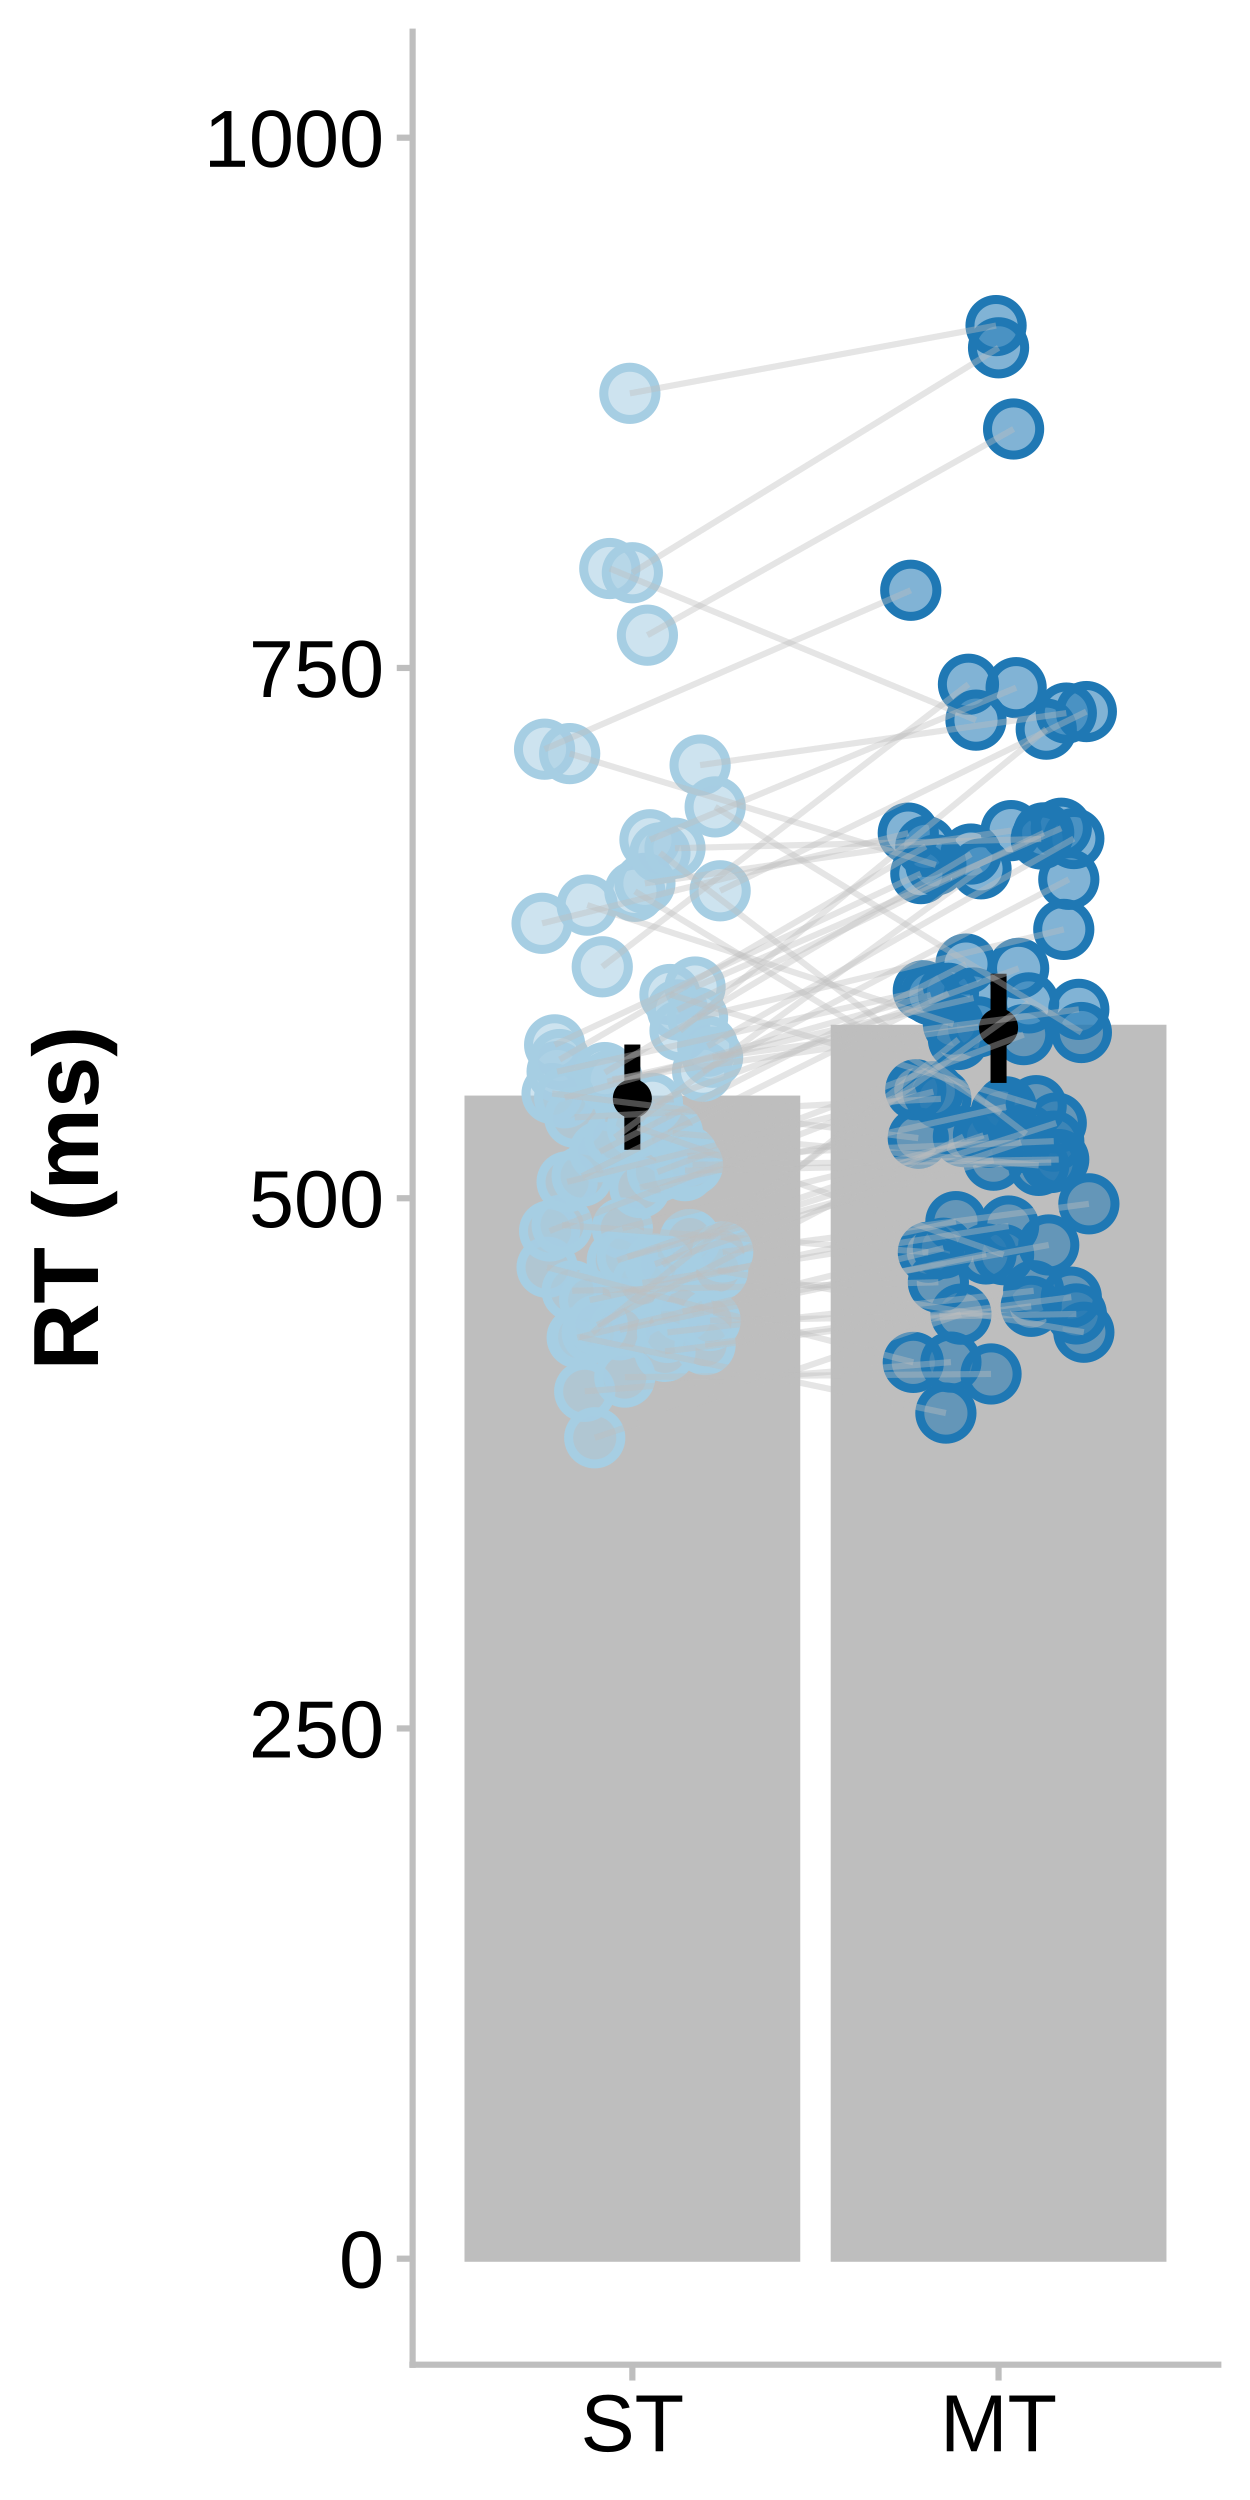
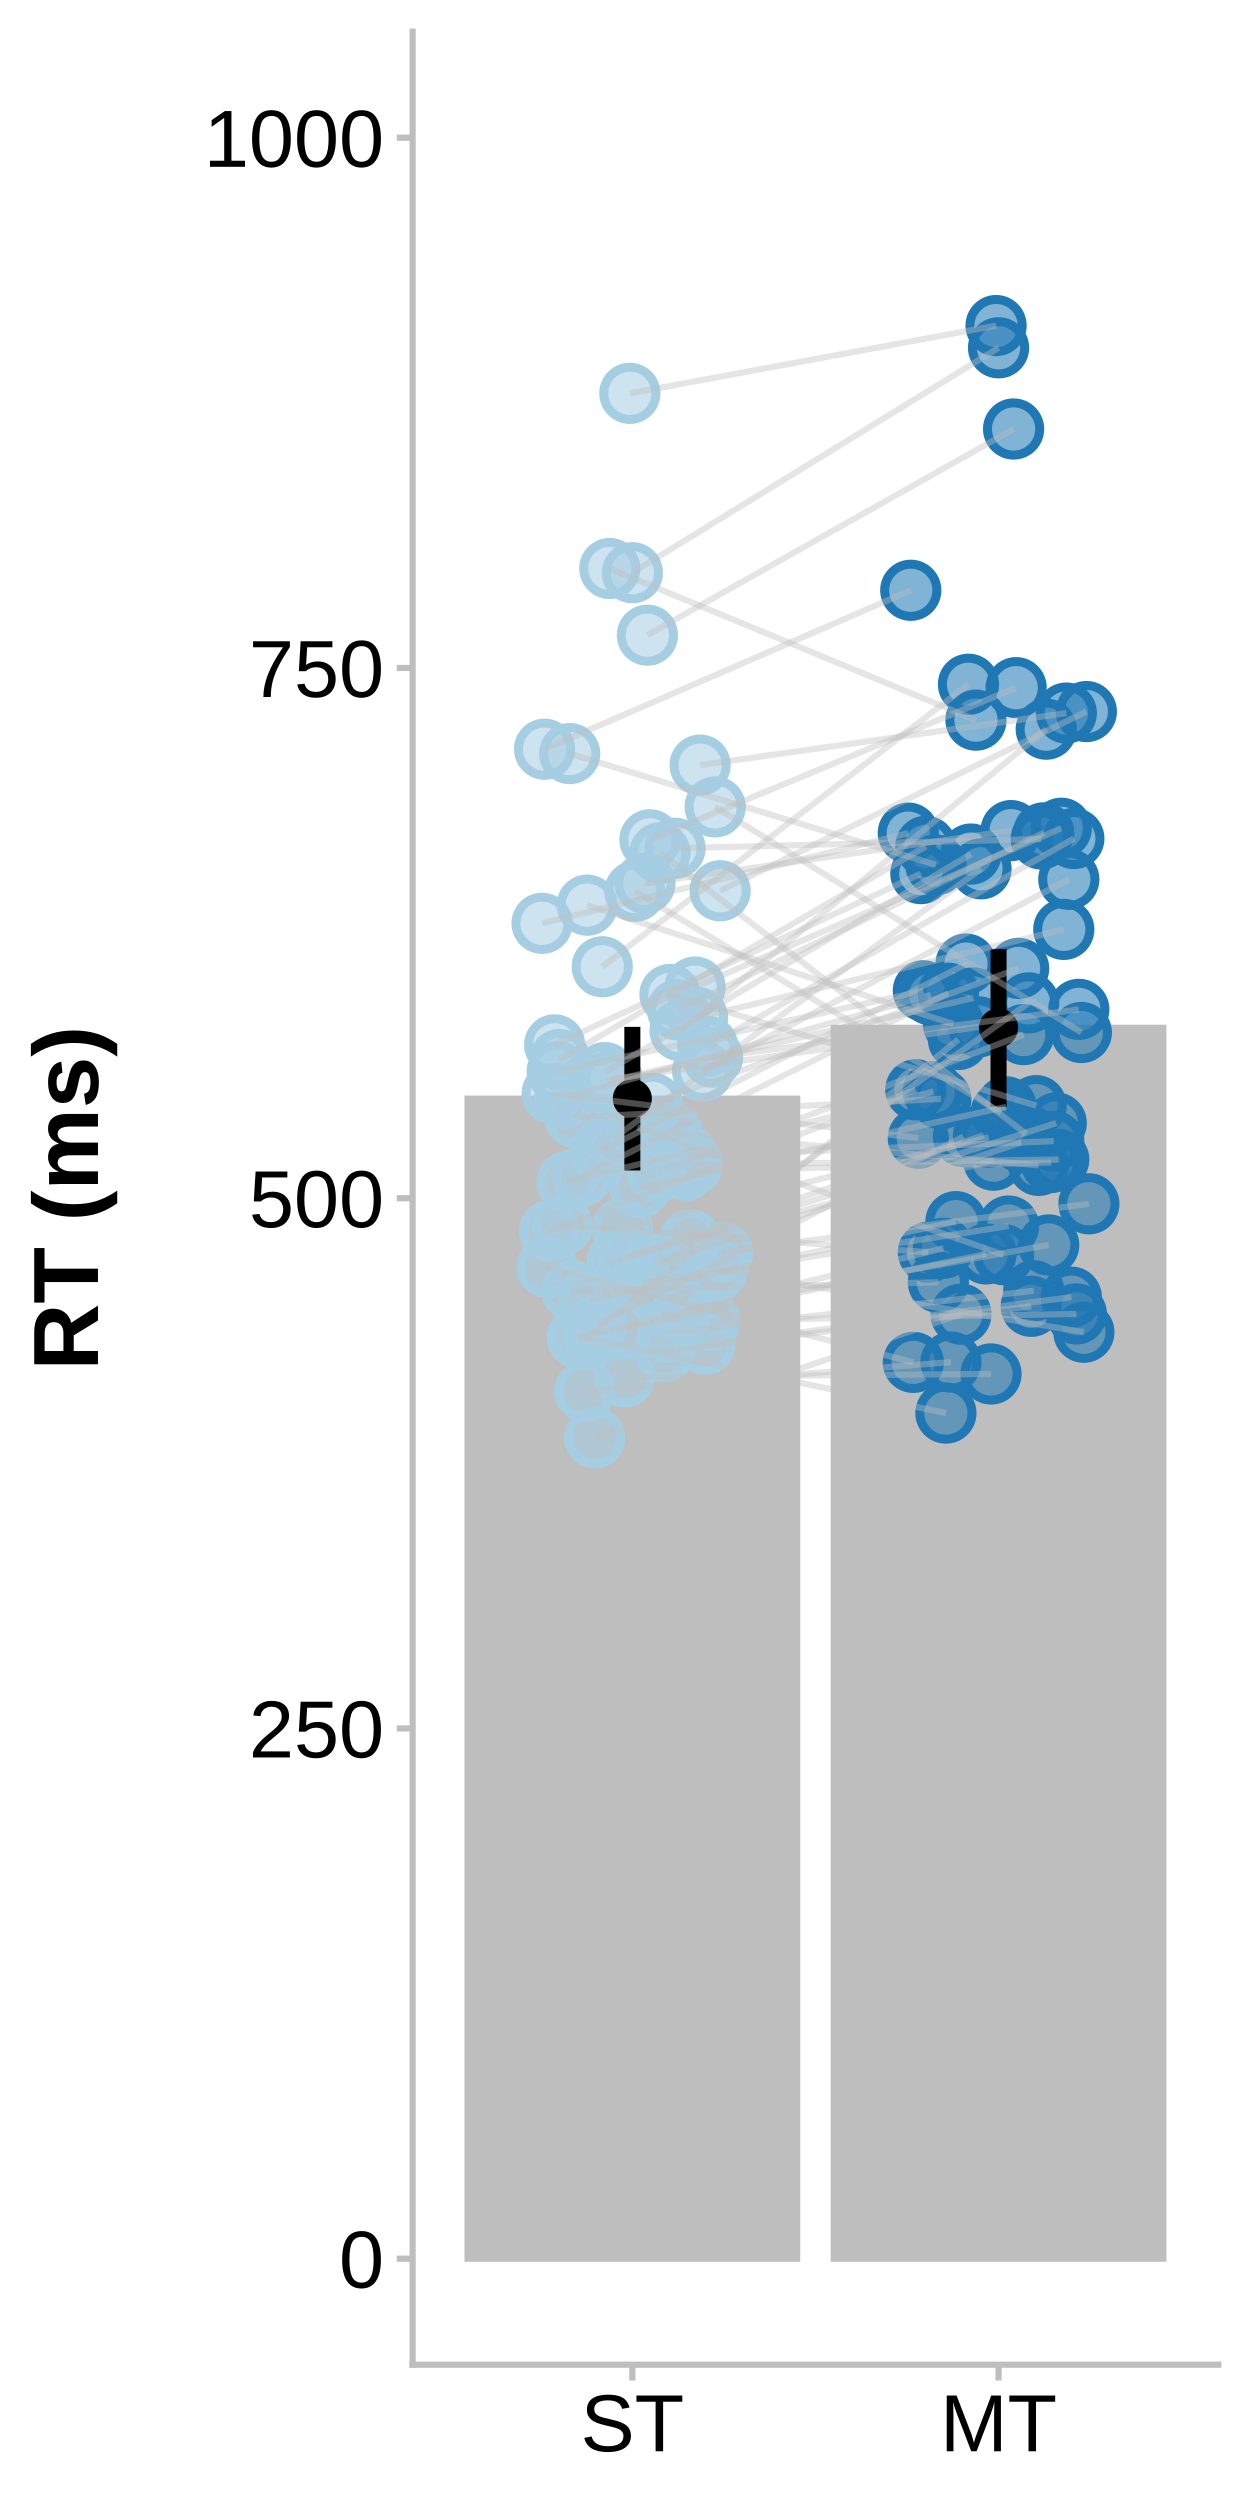
<svg xmlns="http://www.w3.org/2000/svg" width="216.00pt" height="432.00pt" viewBox="0 0 216.00 432.00">
  <g class="svglite">
    <defs>
      <style type="text/css">
    .svglite line, .svglite polyline, .svglite polygon, .svglite path, .svglite rect, .svglite circle {
      fill: none;
      stroke: #000000;
      stroke-linecap: round;
      stroke-linejoin: round;
      stroke-miterlimit: 10.00;
    }
    .svglite text {
      white-space: pre;
    }
    .svglite g.glyphgroup path {
      fill: inherit;
      stroke: none;
    }
  </style>
    </defs>
    <rect width="100%" height="100%" style="stroke: none; fill: #FFFFFF;" />
    <defs>
      <clipPath id="cpMC4wMHwyMTYuMDB8MC4wMHw0MzIuMDA=">
        <rect x="0.00" y="0.00" width="216.00" height="432.00" />
      </clipPath>
    </defs>
    <g clip-path="url(#cpMC4wMHwyMTYuMDB8MC4wMHw0MzIuMDA=)">
      <rect x="0.00" y="0.00" width="216.00" height="432.00" style="stroke-width: 1.07; stroke: #FFFFFF; fill: #FFFFFF;" />
    </g>
    <defs>
      <clipPath id="cpNzEuMzB8MjEwLjUyfDUuNDh8NDA4LjYy">
        <rect x="71.30" y="5.48" width="139.22" height="403.14" />
      </clipPath>
    </defs>
    <g clip-path="url(#cpNzEuMzB8MjEwLjUyfDUuNDh8NDA4LjYy)">
      <rect x="71.30" y="5.48" width="139.22" height="403.14" style="stroke-width: 1.07; stroke: none; fill: #FFFFFF;" />
      <rect x="80.80" y="189.85" width="56.95" height="200.45" style="stroke-width: 1.07; stroke: #BEBEBE; stroke-linecap: butt; stroke-linejoin: miter; fill: #BEBEBE;" />
      <rect x="144.08" y="177.61" width="56.95" height="212.69" style="stroke-width: 1.07; stroke: #BEBEBE; stroke-linecap: butt; stroke-linejoin: miter; fill: #BEBEBE;" />
      <circle cx="93.67" cy="159.55" r="4.51" style="stroke-width: 1.56; stroke: #A6CEE3; fill: #A6CEE3; fill-opacity: 0.56;" />
      <circle cx="156.95" cy="143.96" r="4.51" style="stroke-width: 1.56; stroke: #1F78B4; fill: #1F78B4; fill-opacity: 0.56;" />
      <circle cx="94.10" cy="129.46" r="4.51" style="stroke-width: 1.56; stroke: #A6CEE3; fill: #A6CEE3; fill-opacity: 0.56;" />
      <circle cx="157.38" cy="102.00" r="4.51" style="stroke-width: 1.56; stroke: #1F78B4; fill: #1F78B4; fill-opacity: 0.56;" />
      <circle cx="94.54" cy="218.99" r="4.51" style="stroke-width: 1.56; stroke: #A6CEE3; fill: #A6CEE3; fill-opacity: 0.56;" />
      <circle cx="157.82" cy="235.42" r="4.51" style="stroke-width: 1.56; stroke: #1F78B4; fill: #1F78B4; fill-opacity: 0.56;" />
      <circle cx="94.97" cy="212.71" r="4.51" style="stroke-width: 1.56; stroke: #A6CEE3; fill: #A6CEE3; fill-opacity: 0.56;" />
      <circle cx="158.25" cy="188.31" r="4.51" style="stroke-width: 1.56; stroke: #1F78B4; fill: #1F78B4; fill-opacity: 0.56;" />
      <circle cx="95.40" cy="188.96" r="4.51" style="stroke-width: 1.56; stroke: #A6CEE3; fill: #A6CEE3; fill-opacity: 0.56;" />
      <circle cx="158.68" cy="196.67" r="4.51" style="stroke-width: 1.56; stroke: #1F78B4; fill: #1F78B4; fill-opacity: 0.56;" />
      <circle cx="95.84" cy="180.55" r="4.51" style="stroke-width: 1.56; stroke: #A6CEE3; fill: #A6CEE3; fill-opacity: 0.56;" />
      <circle cx="159.12" cy="150.96" r="4.51" style="stroke-width: 1.56; stroke: #1F78B4; fill: #1F78B4; fill-opacity: 0.56;" />
      <circle cx="96.27" cy="185.17" r="4.51" style="stroke-width: 1.56; stroke: #A6CEE3; fill: #A6CEE3; fill-opacity: 0.56;" />
      <circle cx="159.55" cy="171.21" r="4.51" style="stroke-width: 1.56; stroke: #1F78B4; fill: #1F78B4; fill-opacity: 0.56;" />
      <circle cx="96.70" cy="183.09" r="4.51" style="stroke-width: 1.56; stroke: #A6CEE3; fill: #A6CEE3; fill-opacity: 0.56;" />
      <circle cx="159.98" cy="146.25" r="4.51" style="stroke-width: 1.56; stroke: #1F78B4; fill: #1F78B4; fill-opacity: 0.56;" />
      <circle cx="97.14" cy="211.69" r="4.51" style="stroke-width: 1.56; stroke: #A6CEE3; fill: #A6CEE3; fill-opacity: 0.56;" />
      <circle cx="160.42" cy="216.39" r="4.51" style="stroke-width: 1.56; stroke: #1F78B4; fill: #1F78B4; fill-opacity: 0.56;" />
      <circle cx="97.57" cy="189.69" r="4.51" style="stroke-width: 1.56; stroke: #A6CEE3; fill: #A6CEE3; fill-opacity: 0.56;" />
      <circle cx="160.85" cy="171.92" r="4.51" style="stroke-width: 1.56; stroke: #1F78B4; fill: #1F78B4; fill-opacity: 0.56;" />
      <circle cx="98.00" cy="204.22" r="4.51" style="stroke-width: 1.56; stroke: #A6CEE3; fill: #A6CEE3; fill-opacity: 0.56;" />
      <circle cx="161.28" cy="188.64" r="4.51" style="stroke-width: 1.56; stroke: #1F78B4; fill: #1F78B4; fill-opacity: 0.56;" />
      <circle cx="98.44" cy="130.22" r="4.51" style="stroke-width: 1.56; stroke: #A6CEE3; fill: #A6CEE3; fill-opacity: 0.56;" />
      <circle cx="161.72" cy="149.46" r="4.51" style="stroke-width: 1.56; stroke: #1F78B4; fill: #1F78B4; fill-opacity: 0.56;" />
      <circle cx="98.87" cy="223.04" r="4.51" style="stroke-width: 1.56; stroke: #A6CEE3; fill: #A6CEE3; fill-opacity: 0.56;" />
      <circle cx="162.15" cy="221.58" r="4.51" style="stroke-width: 1.56; stroke: #1F78B4; fill: #1F78B4; fill-opacity: 0.56;" />
      <circle cx="99.30" cy="193.07" r="4.51" style="stroke-width: 1.56; stroke: #A6CEE3; fill: #A6CEE3; fill-opacity: 0.56;" />
      <circle cx="162.58" cy="189.88" r="4.51" style="stroke-width: 1.56; stroke: #1F78B4; fill: #1F78B4; fill-opacity: 0.56;" />
      <circle cx="99.74" cy="231.15" r="4.51" style="stroke-width: 1.56; stroke: #A6CEE3; fill: #A6CEE3; fill-opacity: 0.56;" />
      <circle cx="163.02" cy="215.69" r="4.51" style="stroke-width: 1.56; stroke: #1F78B4; fill: #1F78B4; fill-opacity: 0.56;" />
      <circle cx="100.17" cy="231.03" r="4.51" style="stroke-width: 1.56; stroke: #A6CEE3; fill: #A6CEE3; fill-opacity: 0.56;" />
      <circle cx="163.45" cy="244.18" r="4.51" style="stroke-width: 1.56; stroke: #1F78B4; fill: #1F78B4; fill-opacity: 0.56;" />
      <circle cx="100.60" cy="203.23" r="4.51" style="stroke-width: 1.56; stroke: #A6CEE3; fill: #A6CEE3; fill-opacity: 0.56;" />
      <circle cx="163.88" cy="171.64" r="4.51" style="stroke-width: 1.56; stroke: #1F78B4; fill: #1F78B4; fill-opacity: 0.56;" />
      <circle cx="101.04" cy="240.42" r="4.51" style="stroke-width: 1.56; stroke: #A6CEE3; fill: #A6CEE3; fill-opacity: 0.56;" />
      <circle cx="164.32" cy="235.37" r="4.51" style="stroke-width: 1.56; stroke: #1F78B4; fill: #1F78B4; fill-opacity: 0.56;" />
      <circle cx="101.47" cy="156.41" r="4.51" style="stroke-width: 1.56; stroke: #A6CEE3; fill: #A6CEE3; fill-opacity: 0.56;" />
      <circle cx="164.75" cy="176.97" r="4.51" style="stroke-width: 1.56; stroke: #1F78B4; fill: #1F78B4; fill-opacity: 0.56;" />
      <circle cx="101.90" cy="224.66" r="4.51" style="stroke-width: 1.56; stroke: #A6CEE3; fill: #A6CEE3; fill-opacity: 0.56;" />
      <circle cx="165.18" cy="211.10" r="4.51" style="stroke-width: 1.56; stroke: #1F78B4; fill: #1F78B4; fill-opacity: 0.56;" />
      <circle cx="102.34" cy="230.31" r="4.51" style="stroke-width: 1.56; stroke: #A6CEE3; fill: #A6CEE3; fill-opacity: 0.56;" />
      <circle cx="165.62" cy="179.62" r="4.51" style="stroke-width: 1.56; stroke: #1F78B4; fill: #1F78B4; fill-opacity: 0.56;" />
      <circle cx="102.77" cy="248.45" r="4.51" style="stroke-width: 1.56; stroke: #A6CEE3; fill: #A6CEE3; fill-opacity: 0.56;" />
      <circle cx="166.05" cy="227.09" r="4.51" style="stroke-width: 1.56; stroke: #1F78B4; fill: #1F78B4; fill-opacity: 0.56;" />
      <circle cx="103.20" cy="228.96" r="4.51" style="stroke-width: 1.56; stroke: #A6CEE3; fill: #A6CEE3; fill-opacity: 0.56;" />
      <circle cx="166.48" cy="196.40" r="4.51" style="stroke-width: 1.56; stroke: #1F78B4; fill: #1F78B4; fill-opacity: 0.56;" />
      <circle cx="103.64" cy="199.02" r="4.51" style="stroke-width: 1.56; stroke: #A6CEE3; fill: #A6CEE3; fill-opacity: 0.56;" />
      <circle cx="166.92" cy="166.59" r="4.51" style="stroke-width: 1.56; stroke: #1F78B4; fill: #1F78B4; fill-opacity: 0.56;" />
      <circle cx="104.07" cy="167.06" r="4.51" style="stroke-width: 1.56; stroke: #A6CEE3; fill: #A6CEE3; fill-opacity: 0.56;" />
      <circle cx="167.35" cy="118.24" r="4.51" style="stroke-width: 1.56; stroke: #1F78B4; fill: #1F78B4; fill-opacity: 0.56;" />
      <circle cx="104.51" cy="185.34" r="4.51" style="stroke-width: 1.56; stroke: #A6CEE3; fill: #A6CEE3; fill-opacity: 0.56;" />
      <circle cx="167.78" cy="147.58" r="4.51" style="stroke-width: 1.56; stroke: #1F78B4; fill: #1F78B4; fill-opacity: 0.56;" />
      <circle cx="104.94" cy="186.90" r="4.51" style="stroke-width: 1.56; stroke: #A6CEE3; fill: #A6CEE3; fill-opacity: 0.56;" />
      <circle cx="168.22" cy="172.45" r="4.51" style="stroke-width: 1.56; stroke: #1F78B4; fill: #1F78B4; fill-opacity: 0.56;" />
      <circle cx="105.37" cy="98.24" r="4.51" style="stroke-width: 1.56; stroke: #A6CEE3; fill: #A6CEE3; fill-opacity: 0.56;" />
      <circle cx="168.65" cy="124.44" r="4.51" style="stroke-width: 1.56; stroke: #1F78B4; fill: #1F78B4; fill-opacity: 0.56;" />
      <circle cx="105.81" cy="186.49" r="4.51" style="stroke-width: 1.56; stroke: #A6CEE3; fill: #A6CEE3; fill-opacity: 0.56;" />
      <circle cx="169.09" cy="177.45" r="4.51" style="stroke-width: 1.56; stroke: #1F78B4; fill: #1F78B4; fill-opacity: 0.56;" />
      <circle cx="106.24" cy="196.55" r="4.51" style="stroke-width: 1.56; stroke: #A6CEE3; fill: #A6CEE3; fill-opacity: 0.56;" />
      <circle cx="169.52" cy="150.13" r="4.51" style="stroke-width: 1.56; stroke: #1F78B4; fill: #1F78B4; fill-opacity: 0.56;" />
      <circle cx="106.67" cy="217.79" r="4.51" style="stroke-width: 1.56; stroke: #A6CEE3; fill: #A6CEE3; fill-opacity: 0.56;" />
      <circle cx="169.95" cy="196.19" r="4.51" style="stroke-width: 1.56; stroke: #1F78B4; fill: #1F78B4; fill-opacity: 0.56;" />
      <circle cx="107.11" cy="229.79" r="4.51" style="stroke-width: 1.56; stroke: #A6CEE3; fill: #A6CEE3; fill-opacity: 0.56;" />
      <circle cx="170.39" cy="216.68" r="4.51" style="stroke-width: 1.56; stroke: #1F78B4; fill: #1F78B4; fill-opacity: 0.56;" />
      <circle cx="107.54" cy="212.23" r="4.51" style="stroke-width: 1.56; stroke: #A6CEE3; fill: #A6CEE3; fill-opacity: 0.56;" />
      <circle cx="170.82" cy="196.51" r="4.51" style="stroke-width: 1.56; stroke: #1F78B4; fill: #1F78B4; fill-opacity: 0.56;" />
      <circle cx="107.97" cy="237.96" r="4.51" style="stroke-width: 1.56; stroke: #A6CEE3; fill: #A6CEE3; fill-opacity: 0.56;" />
      <circle cx="171.25" cy="237.42" r="4.51" style="stroke-width: 1.56; stroke: #1F78B4; fill: #1F78B4; fill-opacity: 0.56;" />
      <circle cx="108.41" cy="217.18" r="4.51" style="stroke-width: 1.56; stroke: #A6CEE3; fill: #A6CEE3; fill-opacity: 0.56;" />
      <circle cx="171.69" cy="200.48" r="4.51" style="stroke-width: 1.56; stroke: #1F78B4; fill: #1F78B4; fill-opacity: 0.56;" />
      <circle cx="108.84" cy="67.97" r="4.51" style="stroke-width: 1.56; stroke: #A6CEE3; fill: #A6CEE3; fill-opacity: 0.56;" />
      <circle cx="172.12" cy="56.26" r="4.51" style="stroke-width: 1.56; stroke: #1F78B4; fill: #1F78B4; fill-opacity: 0.56;" />
      <circle cx="109.27" cy="98.97" r="4.51" style="stroke-width: 1.56; stroke: #A6CEE3; fill: #A6CEE3; fill-opacity: 0.56;" />
      <circle cx="172.55" cy="60.10" r="4.51" style="stroke-width: 1.56; stroke: #1F78B4; fill: #1F78B4; fill-opacity: 0.56;" />
      <circle cx="109.71" cy="154.02" r="4.51" style="stroke-width: 1.56; stroke: #A6CEE3; fill: #A6CEE3; fill-opacity: 0.56;" />
      <circle cx="172.99" cy="192.27" r="4.51" style="stroke-width: 1.56; stroke: #1F78B4; fill: #1F78B4; fill-opacity: 0.56;" />
      <circle cx="110.14" cy="194.81" r="4.51" style="stroke-width: 1.56; stroke: #A6CEE3; fill: #A6CEE3; fill-opacity: 0.56;" />
      <circle cx="173.42" cy="216.81" r="4.51" style="stroke-width: 1.56; stroke: #1F78B4; fill: #1F78B4; fill-opacity: 0.56;" />
      <circle cx="110.57" cy="205.20" r="4.51" style="stroke-width: 1.56; stroke: #A6CEE3; fill: #A6CEE3; fill-opacity: 0.56;" />
      <circle cx="173.85" cy="191.26" r="4.51" style="stroke-width: 1.56; stroke: #1F78B4; fill: #1F78B4; fill-opacity: 0.56;" />
      <circle cx="111.01" cy="221.69" r="4.51" style="stroke-width: 1.56; stroke: #A6CEE3; fill: #A6CEE3; fill-opacity: 0.56;" />
      <circle cx="174.29" cy="211.86" r="4.51" style="stroke-width: 1.56; stroke: #1F78B4; fill: #1F78B4; fill-opacity: 0.56;" />
      <circle cx="111.44" cy="152.64" r="4.51" style="stroke-width: 1.56; stroke: #A6CEE3; fill: #A6CEE3; fill-opacity: 0.56;" />
      <circle cx="174.72" cy="143.53" r="4.51" style="stroke-width: 1.56; stroke: #1F78B4; fill: #1F78B4; fill-opacity: 0.56;" />
      <circle cx="111.87" cy="109.76" r="4.51" style="stroke-width: 1.56; stroke: #A6CEE3; fill: #A6CEE3; fill-opacity: 0.56;" />
      <circle cx="175.15" cy="74.13" r="4.51" style="stroke-width: 1.56; stroke: #1F78B4; fill: #1F78B4; fill-opacity: 0.56;" />
      <circle cx="112.31" cy="145.11" r="4.51" style="stroke-width: 1.56; stroke: #A6CEE3; fill: #A6CEE3; fill-opacity: 0.56;" />
      <circle cx="175.59" cy="118.83" r="4.51" style="stroke-width: 1.56; stroke: #1F78B4; fill: #1F78B4; fill-opacity: 0.56;" />
      <circle cx="112.74" cy="190.65" r="4.51" style="stroke-width: 1.56; stroke: #A6CEE3; fill: #A6CEE3; fill-opacity: 0.56;" />
      <circle cx="176.02" cy="167.34" r="4.51" style="stroke-width: 1.56; stroke: #1F78B4; fill: #1F78B4; fill-opacity: 0.56;" />
      <circle cx="113.17" cy="218.43" r="4.51" style="stroke-width: 1.56; stroke: #A6CEE3; fill: #A6CEE3; fill-opacity: 0.56;" />
      <circle cx="176.45" cy="197.41" r="4.51" style="stroke-width: 1.56; stroke: #1F78B4; fill: #1F78B4; fill-opacity: 0.56;" />
      <circle cx="113.61" cy="202.51" r="4.51" style="stroke-width: 1.56; stroke: #A6CEE3; fill: #A6CEE3; fill-opacity: 0.56;" />
      <circle cx="176.89" cy="178.78" r="4.51" style="stroke-width: 1.56; stroke: #1F78B4; fill: #1F78B4; fill-opacity: 0.56;" />
      <circle cx="114.04" cy="147.38" r="4.51" style="stroke-width: 1.56; stroke: #A6CEE3; fill: #A6CEE3; fill-opacity: 0.56;" />
      <circle cx="177.32" cy="195.95" r="4.51" style="stroke-width: 1.56; stroke: #1F78B4; fill: #1F78B4; fill-opacity: 0.56;" />
      <circle cx="114.47" cy="218.58" r="4.51" style="stroke-width: 1.56; stroke: #A6CEE3; fill: #A6CEE3; fill-opacity: 0.56;" />
      <circle cx="177.75" cy="173.30" r="4.51" style="stroke-width: 1.56; stroke: #1F78B4; fill: #1F78B4; fill-opacity: 0.56;" />
      <circle cx="114.91" cy="233.52" r="4.51" style="stroke-width: 1.56; stroke: #A6CEE3; fill: #A6CEE3; fill-opacity: 0.56;" />
      <circle cx="178.19" cy="225.73" r="4.51" style="stroke-width: 1.56; stroke: #1F78B4; fill: #1F78B4; fill-opacity: 0.56;" />
      <circle cx="115.34" cy="230.24" r="4.51" style="stroke-width: 1.56; stroke: #A6CEE3; fill: #A6CEE3; fill-opacity: 0.56;" />
      <circle cx="178.62" cy="223.04" r="4.51" style="stroke-width: 1.56; stroke: #1F78B4; fill: #1F78B4; fill-opacity: 0.56;" />
      <circle cx="115.77" cy="171.85" r="4.51" style="stroke-width: 1.56; stroke: #A6CEE3; fill: #A6CEE3; fill-opacity: 0.56;" />
      <circle cx="179.05" cy="191.06" r="4.51" style="stroke-width: 1.56; stroke: #1F78B4; fill: #1F78B4; fill-opacity: 0.56;" />
      <circle cx="116.21" cy="195.79" r="4.51" style="stroke-width: 1.56; stroke: #A6CEE3; fill: #A6CEE3; fill-opacity: 0.56;" />
      <circle cx="179.49" cy="201.38" r="4.51" style="stroke-width: 1.56; stroke: #1F78B4; fill: #1F78B4; fill-opacity: 0.56;" />
      <circle cx="116.64" cy="146.57" r="4.51" style="stroke-width: 1.56; stroke: #A6CEE3; fill: #A6CEE3; fill-opacity: 0.56;" />
      <circle cx="179.92" cy="144.98" r="4.51" style="stroke-width: 1.56; stroke: #1F78B4; fill: #1F78B4; fill-opacity: 0.56;" />
      <circle cx="117.07" cy="174.51" r="4.51" style="stroke-width: 1.56; stroke: #A6CEE3; fill: #A6CEE3; fill-opacity: 0.56;" />
      <circle cx="180.35" cy="143.92" r="4.51" style="stroke-width: 1.56; stroke: #1F78B4; fill: #1F78B4; fill-opacity: 0.56;" />
      <circle cx="117.51" cy="178.10" r="4.51" style="stroke-width: 1.56; stroke: #A6CEE3; fill: #A6CEE3; fill-opacity: 0.56;" />
      <circle cx="180.79" cy="126.00" r="4.51" style="stroke-width: 1.56; stroke: #1F78B4; fill: #1F78B4; fill-opacity: 0.56;" />
      <circle cx="117.94" cy="226.58" r="4.51" style="stroke-width: 1.56; stroke: #A6CEE3; fill: #A6CEE3; fill-opacity: 0.56;" />
      <circle cx="181.22" cy="215.13" r="4.51" style="stroke-width: 1.56; stroke: #1F78B4; fill: #1F78B4; fill-opacity: 0.56;" />
      <circle cx="118.37" cy="202.29" r="4.51" style="stroke-width: 1.56; stroke: #A6CEE3; fill: #A6CEE3; fill-opacity: 0.56;" />
      <circle cx="181.65" cy="200.88" r="4.51" style="stroke-width: 1.56; stroke: #1F78B4; fill: #1F78B4; fill-opacity: 0.56;" />
      <circle cx="118.81" cy="199.76" r="4.51" style="stroke-width: 1.56; stroke: #A6CEE3; fill: #A6CEE3; fill-opacity: 0.56;" />
      <circle cx="182.09" cy="197.19" r="4.51" style="stroke-width: 1.56; stroke: #1F78B4; fill: #1F78B4; fill-opacity: 0.56;" />
      <circle cx="119.24" cy="214.20" r="4.51" style="stroke-width: 1.56; stroke: #A6CEE3; fill: #A6CEE3; fill-opacity: 0.56;" />
      <circle cx="182.52" cy="194.06" r="4.51" style="stroke-width: 1.56; stroke: #1F78B4; fill: #1F78B4; fill-opacity: 0.56;" />
      <circle cx="119.67" cy="201.28" r="4.51" style="stroke-width: 1.56; stroke: #A6CEE3; fill: #A6CEE3; fill-opacity: 0.56;" />
      <circle cx="182.95" cy="200.37" r="4.51" style="stroke-width: 1.56; stroke: #1F78B4; fill: #1F78B4; fill-opacity: 0.56;" />
      <circle cx="120.11" cy="170.56" r="4.51" style="stroke-width: 1.56; stroke: #A6CEE3; fill: #A6CEE3; fill-opacity: 0.56;" />
      <circle cx="183.39" cy="143.12" r="4.51" style="stroke-width: 1.56; stroke: #1F78B4; fill: #1F78B4; fill-opacity: 0.56;" />
      <circle cx="120.54" cy="175.85" r="4.51" style="stroke-width: 1.56; stroke: #A6CEE3; fill: #A6CEE3; fill-opacity: 0.56;" />
      <circle cx="183.82" cy="160.60" r="4.51" style="stroke-width: 1.56; stroke: #1F78B4; fill: #1F78B4; fill-opacity: 0.56;" />
      <circle cx="120.98" cy="132.21" r="4.51" style="stroke-width: 1.56; stroke: #A6CEE3; fill: #A6CEE3; fill-opacity: 0.56;" />
      <circle cx="184.26" cy="123.22" r="4.51" style="stroke-width: 1.56; stroke: #1F78B4; fill: #1F78B4; fill-opacity: 0.56;" />
      <circle cx="121.41" cy="185.10" r="4.51" style="stroke-width: 1.56; stroke: #A6CEE3; fill: #A6CEE3; fill-opacity: 0.56;" />
      <circle cx="184.69" cy="151.95" r="4.51" style="stroke-width: 1.56; stroke: #1F78B4; fill: #1F78B4; fill-opacity: 0.56;" />
      <circle cx="121.84" cy="232.35" r="4.51" style="stroke-width: 1.56; stroke: #A6CEE3; fill: #A6CEE3; fill-opacity: 0.56;" />
      <circle cx="185.12" cy="224.15" r="4.51" style="stroke-width: 1.56; stroke: #1F78B4; fill: #1F78B4; fill-opacity: 0.56;" />
      <circle cx="122.28" cy="180.79" r="4.51" style="stroke-width: 1.56; stroke: #A6CEE3; fill: #A6CEE3; fill-opacity: 0.56;" />
      <circle cx="185.56" cy="144.90" r="4.51" style="stroke-width: 1.56; stroke: #1F78B4; fill: #1F78B4; fill-opacity: 0.56;" />
      <circle cx="122.71" cy="228.18" r="4.51" style="stroke-width: 1.56; stroke: #A6CEE3; fill: #A6CEE3; fill-opacity: 0.56;" />
      <circle cx="185.99" cy="227.05" r="4.51" style="stroke-width: 1.56; stroke: #1F78B4; fill: #1F78B4; fill-opacity: 0.56;" />
      <circle cx="123.14" cy="182.69" r="4.51" style="stroke-width: 1.56; stroke: #A6CEE3; fill: #A6CEE3; fill-opacity: 0.56;" />
      <circle cx="186.42" cy="174.42" r="4.51" style="stroke-width: 1.56; stroke: #1F78B4; fill: #1F78B4; fill-opacity: 0.56;" />
      <circle cx="123.58" cy="139.43" r="4.51" style="stroke-width: 1.56; stroke: #A6CEE3; fill: #A6CEE3; fill-opacity: 0.56;" />
      <circle cx="186.86" cy="178.42" r="4.51" style="stroke-width: 1.56; stroke: #1F78B4; fill: #1F78B4; fill-opacity: 0.56;" />
      <circle cx="124.01" cy="219.53" r="4.51" style="stroke-width: 1.56; stroke: #A6CEE3; fill: #A6CEE3; fill-opacity: 0.56;" />
      <circle cx="187.29" cy="230.21" r="4.51" style="stroke-width: 1.56; stroke: #1F78B4; fill: #1F78B4; fill-opacity: 0.56;" />
      <circle cx="124.44" cy="153.93" r="4.51" style="stroke-width: 1.56; stroke: #A6CEE3; fill: #A6CEE3; fill-opacity: 0.56;" />
      <circle cx="187.72" cy="122.96" r="4.51" style="stroke-width: 1.56; stroke: #1F78B4; fill: #1F78B4; fill-opacity: 0.56;" />
      <circle cx="124.88" cy="216.33" r="4.51" style="stroke-width: 1.56; stroke: #A6CEE3; fill: #A6CEE3; fill-opacity: 0.56;" />
      <circle cx="188.16" cy="208.02" r="4.51" style="stroke-width: 1.56; stroke: #1F78B4; fill: #1F78B4; fill-opacity: 0.56;" />
      <circle cx="109.27" cy="189.85" r="3.02" style="stroke-width: 0.71; fill: #000000;" />
      <circle cx="172.55" cy="177.61" r="3.02" style="stroke-width: 0.71; fill: #000000;" />
-       <polyline points="109.27,180.50 109.27,180.50 " style="stroke-width: 2.77; stroke-linecap: butt;" />
-       <polyline points="109.27,180.50 109.27,198.69 " style="stroke-width: 2.77; stroke-linecap: butt;" />
-       <polyline points="109.27,198.69 109.27,198.69 " style="stroke-width: 2.77; stroke-linecap: butt;" />
-       <polyline points="172.55,168.26 172.55,168.26 " style="stroke-width: 2.77; stroke-linecap: butt;" />
-       <polyline points="172.55,168.26 172.55,187.13 " style="stroke-width: 2.77; stroke-linecap: butt;" />
-       <polyline points="172.55,187.13 172.55,187.13 " style="stroke-width: 2.77; stroke-linecap: butt;" />
+       <polyline points="109.27,177.44 109.27,177.44 " style="stroke-width: 2.77; stroke-linecap: butt;" />
+       <polyline points="109.27,177.44 109.27,202.26 " style="stroke-width: 2.77; stroke-linecap: butt;" />
+       <polyline points="109.27,202.26 109.27,202.26 " style="stroke-width: 2.77; stroke-linecap: butt;" />
+       <polyline points="172.55,163.97 172.55,163.97 " style="stroke-width: 2.77; stroke-linecap: butt;" />
+       <polyline points="172.55,163.97 172.55,191.25 " style="stroke-width: 2.77; stroke-linecap: butt;" />
+       <polyline points="172.55,191.25 172.55,191.25 " style="stroke-width: 2.77; stroke-linecap: butt;" />
      <polyline points="93.67,159.55 156.95,143.96 " style="stroke-width: 1.07; stroke: #BEBEBE; stroke-opacity: 0.40; stroke-linecap: butt;" />
      <polyline points="94.10,129.46 157.38,102.00 " style="stroke-width: 1.07; stroke: #BEBEBE; stroke-opacity: 0.40; stroke-linecap: butt;" />
      <polyline points="94.54,218.99 157.82,235.42 " style="stroke-width: 1.07; stroke: #BEBEBE; stroke-opacity: 0.40; stroke-linecap: butt;" />
      <polyline points="94.97,212.71 158.25,188.31 " style="stroke-width: 1.07; stroke: #BEBEBE; stroke-opacity: 0.40; stroke-linecap: butt;" />
      <polyline points="95.40,188.96 158.68,196.67 " style="stroke-width: 1.07; stroke: #BEBEBE; stroke-opacity: 0.40; stroke-linecap: butt;" />
      <polyline points="95.84,180.55 159.12,150.96 " style="stroke-width: 1.07; stroke: #BEBEBE; stroke-opacity: 0.40; stroke-linecap: butt;" />
      <polyline points="96.27,185.17 159.55,171.21 " style="stroke-width: 1.07; stroke: #BEBEBE; stroke-opacity: 0.40; stroke-linecap: butt;" />
      <polyline points="96.70,183.09 159.98,146.25 " style="stroke-width: 1.07; stroke: #BEBEBE; stroke-opacity: 0.40; stroke-linecap: butt;" />
      <polyline points="97.14,211.69 160.42,216.39 " style="stroke-width: 1.07; stroke: #BEBEBE; stroke-opacity: 0.40; stroke-linecap: butt;" />
      <polyline points="97.57,189.69 160.85,171.92 " style="stroke-width: 1.07; stroke: #BEBEBE; stroke-opacity: 0.40; stroke-linecap: butt;" />
      <polyline points="98.00,204.22 161.28,188.64 " style="stroke-width: 1.07; stroke: #BEBEBE; stroke-opacity: 0.40; stroke-linecap: butt;" />
      <polyline points="98.44,130.22 161.72,149.46 " style="stroke-width: 1.07; stroke: #BEBEBE; stroke-opacity: 0.40; stroke-linecap: butt;" />
      <polyline points="98.87,223.04 162.15,221.58 " style="stroke-width: 1.07; stroke: #BEBEBE; stroke-opacity: 0.40; stroke-linecap: butt;" />
      <polyline points="99.30,193.07 162.58,189.88 " style="stroke-width: 1.07; stroke: #BEBEBE; stroke-opacity: 0.40; stroke-linecap: butt;" />
      <polyline points="99.74,231.15 163.02,215.69 " style="stroke-width: 1.07; stroke: #BEBEBE; stroke-opacity: 0.40; stroke-linecap: butt;" />
      <polyline points="100.17,231.03 163.45,244.18 " style="stroke-width: 1.07; stroke: #BEBEBE; stroke-opacity: 0.40; stroke-linecap: butt;" />
      <polyline points="100.60,203.23 163.88,171.64 " style="stroke-width: 1.07; stroke: #BEBEBE; stroke-opacity: 0.40; stroke-linecap: butt;" />
      <polyline points="101.04,240.42 164.32,235.37 " style="stroke-width: 1.07; stroke: #BEBEBE; stroke-opacity: 0.40; stroke-linecap: butt;" />
      <polyline points="101.47,156.41 164.75,176.97 " style="stroke-width: 1.07; stroke: #BEBEBE; stroke-opacity: 0.40; stroke-linecap: butt;" />
      <polyline points="101.90,224.66 165.18,211.10 " style="stroke-width: 1.07; stroke: #BEBEBE; stroke-opacity: 0.40; stroke-linecap: butt;" />
      <polyline points="102.34,230.31 165.62,179.62 " style="stroke-width: 1.07; stroke: #BEBEBE; stroke-opacity: 0.40; stroke-linecap: butt;" />
      <polyline points="102.77,248.45 166.05,227.09 " style="stroke-width: 1.07; stroke: #BEBEBE; stroke-opacity: 0.40; stroke-linecap: butt;" />
      <polyline points="103.20,228.96 166.48,196.40 " style="stroke-width: 1.07; stroke: #BEBEBE; stroke-opacity: 0.40; stroke-linecap: butt;" />
      <polyline points="103.64,199.02 166.92,166.59 " style="stroke-width: 1.07; stroke: #BEBEBE; stroke-opacity: 0.40; stroke-linecap: butt;" />
      <polyline points="104.07,167.06 167.35,118.24 " style="stroke-width: 1.07; stroke: #BEBEBE; stroke-opacity: 0.40; stroke-linecap: butt;" />
      <polyline points="104.51,185.34 167.78,147.58 " style="stroke-width: 1.07; stroke: #BEBEBE; stroke-opacity: 0.40; stroke-linecap: butt;" />
      <polyline points="104.94,186.90 168.22,172.45 " style="stroke-width: 1.07; stroke: #BEBEBE; stroke-opacity: 0.40; stroke-linecap: butt;" />
      <polyline points="105.37,98.24 168.65,124.44 " style="stroke-width: 1.07; stroke: #BEBEBE; stroke-opacity: 0.40; stroke-linecap: butt;" />
      <polyline points="105.81,186.49 169.09,177.45 " style="stroke-width: 1.07; stroke: #BEBEBE; stroke-opacity: 0.40; stroke-linecap: butt;" />
      <polyline points="106.24,196.55 169.52,150.13 " style="stroke-width: 1.07; stroke: #BEBEBE; stroke-opacity: 0.40; stroke-linecap: butt;" />
      <polyline points="106.67,217.79 169.95,196.19 " style="stroke-width: 1.07; stroke: #BEBEBE; stroke-opacity: 0.40; stroke-linecap: butt;" />
      <polyline points="107.11,229.79 170.39,216.68 " style="stroke-width: 1.07; stroke: #BEBEBE; stroke-opacity: 0.40; stroke-linecap: butt;" />
      <polyline points="107.54,212.23 170.82,196.51 " style="stroke-width: 1.07; stroke: #BEBEBE; stroke-opacity: 0.40; stroke-linecap: butt;" />
      <polyline points="107.97,237.96 171.25,237.42 " style="stroke-width: 1.07; stroke: #BEBEBE; stroke-opacity: 0.40; stroke-linecap: butt;" />
      <polyline points="108.41,217.18 171.69,200.48 " style="stroke-width: 1.07; stroke: #BEBEBE; stroke-opacity: 0.40; stroke-linecap: butt;" />
      <polyline points="108.84,67.97 172.12,56.26 " style="stroke-width: 1.07; stroke: #BEBEBE; stroke-opacity: 0.40; stroke-linecap: butt;" />
      <polyline points="109.27,98.97 172.55,60.10 " style="stroke-width: 1.07; stroke: #BEBEBE; stroke-opacity: 0.40; stroke-linecap: butt;" />
      <polyline points="109.71,154.02 172.99,192.27 " style="stroke-width: 1.07; stroke: #BEBEBE; stroke-opacity: 0.40; stroke-linecap: butt;" />
      <polyline points="110.14,194.81 173.42,216.81 " style="stroke-width: 1.07; stroke: #BEBEBE; stroke-opacity: 0.40; stroke-linecap: butt;" />
      <polyline points="110.57,205.20 173.85,191.26 " style="stroke-width: 1.07; stroke: #BEBEBE; stroke-opacity: 0.40; stroke-linecap: butt;" />
      <polyline points="111.01,221.69 174.29,211.86 " style="stroke-width: 1.07; stroke: #BEBEBE; stroke-opacity: 0.40; stroke-linecap: butt;" />
      <polyline points="111.44,152.64 174.72,143.53 " style="stroke-width: 1.07; stroke: #BEBEBE; stroke-opacity: 0.40; stroke-linecap: butt;" />
      <polyline points="111.87,109.76 175.15,74.13 " style="stroke-width: 1.07; stroke: #BEBEBE; stroke-opacity: 0.40; stroke-linecap: butt;" />
      <polyline points="112.31,145.11 175.59,118.83 " style="stroke-width: 1.07; stroke: #BEBEBE; stroke-opacity: 0.40; stroke-linecap: butt;" />
      <polyline points="112.74,190.65 176.02,167.34 " style="stroke-width: 1.07; stroke: #BEBEBE; stroke-opacity: 0.40; stroke-linecap: butt;" />
      <polyline points="113.17,218.43 176.45,197.41 " style="stroke-width: 1.07; stroke: #BEBEBE; stroke-opacity: 0.40; stroke-linecap: butt;" />
      <polyline points="113.61,202.51 176.89,178.78 " style="stroke-width: 1.07; stroke: #BEBEBE; stroke-opacity: 0.40; stroke-linecap: butt;" />
      <polyline points="114.04,147.38 177.32,195.95 " style="stroke-width: 1.07; stroke: #BEBEBE; stroke-opacity: 0.40; stroke-linecap: butt;" />
      <polyline points="114.47,218.58 177.75,173.30 " style="stroke-width: 1.07; stroke: #BEBEBE; stroke-opacity: 0.40; stroke-linecap: butt;" />
      <polyline points="114.91,233.52 178.19,225.73 " style="stroke-width: 1.07; stroke: #BEBEBE; stroke-opacity: 0.40; stroke-linecap: butt;" />
      <polyline points="115.34,230.24 178.62,223.04 " style="stroke-width: 1.07; stroke: #BEBEBE; stroke-opacity: 0.40; stroke-linecap: butt;" />
      <polyline points="115.77,171.85 179.05,191.06 " style="stroke-width: 1.07; stroke: #BEBEBE; stroke-opacity: 0.40; stroke-linecap: butt;" />
      <polyline points="116.21,195.79 179.49,201.38 " style="stroke-width: 1.07; stroke: #BEBEBE; stroke-opacity: 0.40; stroke-linecap: butt;" />
      <polyline points="116.64,146.57 179.92,144.98 " style="stroke-width: 1.07; stroke: #BEBEBE; stroke-opacity: 0.40; stroke-linecap: butt;" />
      <polyline points="117.07,174.51 180.35,143.92 " style="stroke-width: 1.07; stroke: #BEBEBE; stroke-opacity: 0.40; stroke-linecap: butt;" />
      <polyline points="117.51,178.10 180.79,126.00 " style="stroke-width: 1.07; stroke: #BEBEBE; stroke-opacity: 0.40; stroke-linecap: butt;" />
      <polyline points="117.94,226.58 181.22,215.13 " style="stroke-width: 1.07; stroke: #BEBEBE; stroke-opacity: 0.40; stroke-linecap: butt;" />
      <polyline points="118.37,202.29 181.65,200.88 " style="stroke-width: 1.07; stroke: #BEBEBE; stroke-opacity: 0.40; stroke-linecap: butt;" />
      <polyline points="118.81,199.76 182.09,197.19 " style="stroke-width: 1.07; stroke: #BEBEBE; stroke-opacity: 0.40; stroke-linecap: butt;" />
      <polyline points="119.24,214.20 182.52,194.06 " style="stroke-width: 1.07; stroke: #BEBEBE; stroke-opacity: 0.40; stroke-linecap: butt;" />
      <polyline points="119.67,201.28 182.95,200.37 " style="stroke-width: 1.07; stroke: #BEBEBE; stroke-opacity: 0.40; stroke-linecap: butt;" />
      <polyline points="120.11,170.56 183.39,143.12 " style="stroke-width: 1.07; stroke: #BEBEBE; stroke-opacity: 0.40; stroke-linecap: butt;" />
      <polyline points="120.54,175.85 183.82,160.60 " style="stroke-width: 1.07; stroke: #BEBEBE; stroke-opacity: 0.40; stroke-linecap: butt;" />
      <polyline points="120.98,132.21 184.26,123.22 " style="stroke-width: 1.07; stroke: #BEBEBE; stroke-opacity: 0.40; stroke-linecap: butt;" />
      <polyline points="121.41,185.10 184.69,151.95 " style="stroke-width: 1.07; stroke: #BEBEBE; stroke-opacity: 0.40; stroke-linecap: butt;" />
      <polyline points="121.84,232.35 185.12,224.15 " style="stroke-width: 1.07; stroke: #BEBEBE; stroke-opacity: 0.40; stroke-linecap: butt;" />
      <polyline points="122.28,180.79 185.56,144.90 " style="stroke-width: 1.07; stroke: #BEBEBE; stroke-opacity: 0.40; stroke-linecap: butt;" />
      <polyline points="122.71,228.18 185.99,227.05 " style="stroke-width: 1.07; stroke: #BEBEBE; stroke-opacity: 0.40; stroke-linecap: butt;" />
      <polyline points="123.14,182.69 186.42,174.42 " style="stroke-width: 1.07; stroke: #BEBEBE; stroke-opacity: 0.40; stroke-linecap: butt;" />
      <polyline points="123.58,139.43 186.86,178.42 " style="stroke-width: 1.07; stroke: #BEBEBE; stroke-opacity: 0.40; stroke-linecap: butt;" />
      <polyline points="124.01,219.53 187.29,230.21 " style="stroke-width: 1.07; stroke: #BEBEBE; stroke-opacity: 0.40; stroke-linecap: butt;" />
      <polyline points="124.44,153.93 187.72,122.96 " style="stroke-width: 1.07; stroke: #BEBEBE; stroke-opacity: 0.40; stroke-linecap: butt;" />
      <polyline points="124.88,216.33 188.16,208.02 " style="stroke-width: 1.07; stroke: #BEBEBE; stroke-opacity: 0.40; stroke-linecap: butt;" />
    </g>
    <g clip-path="url(#cpMC4wMHwyMTYuMDB8MC4wMHw0MzIuMDA=)">
      <polyline points="71.30,408.62 71.30,5.48 " style="stroke-width: 1.07; stroke: #BEBEBE; stroke-linecap: square;" />
      <text x="66.37" y="395.31" text-anchor="end" style="font-size: 14.00px; font-family: &quot;Arial&quot;;" textLength="7.78px" lengthAdjust="spacingAndGlyphs">0</text>
      <text x="66.37" y="303.69" text-anchor="end" style="font-size: 14.00px; font-family: &quot;Arial&quot;;" textLength="23.34px" lengthAdjust="spacingAndGlyphs">250</text>
      <text x="66.37" y="212.06" text-anchor="end" style="font-size: 14.00px; font-family: &quot;Arial&quot;;" textLength="23.34px" lengthAdjust="spacingAndGlyphs">500</text>
      <text x="66.37" y="120.44" text-anchor="end" style="font-size: 14.00px; font-family: &quot;Arial&quot;;" textLength="23.34px" lengthAdjust="spacingAndGlyphs">750</text>
      <text x="66.37" y="28.82" text-anchor="end" style="font-size: 14.00px; font-family: &quot;Arial&quot;;" textLength="31.12px" lengthAdjust="spacingAndGlyphs">1000</text>
      <polyline points="68.56,390.30 71.30,390.30 " style="stroke-width: 1.07; stroke: #BEBEBE; stroke-linecap: butt;" />
      <polyline points="68.56,298.67 71.30,298.67 " style="stroke-width: 1.07; stroke: #BEBEBE; stroke-linecap: butt;" />
      <polyline points="68.56,207.05 71.30,207.05 " style="stroke-width: 1.07; stroke: #BEBEBE; stroke-linecap: butt;" />
      <polyline points="68.56,115.43 71.30,115.43 " style="stroke-width: 1.07; stroke: #BEBEBE; stroke-linecap: butt;" />
      <polyline points="68.56,23.80 71.30,23.80 " style="stroke-width: 1.07; stroke: #BEBEBE; stroke-linecap: butt;" />
      <polyline points="71.30,408.62 210.52,408.62 " style="stroke-width: 1.07; stroke: #BEBEBE; stroke-linecap: square;" />
      <polyline points="109.27,411.36 109.27,408.62 " style="stroke-width: 1.07; stroke: #BEBEBE; stroke-linecap: butt;" />
      <polyline points="172.55,411.36 172.55,408.62 " style="stroke-width: 1.07; stroke: #BEBEBE; stroke-linecap: butt;" />
      <text x="109.27" y="423.58" text-anchor="middle" style="font-size: 14.00px; font-family: &quot;Arial&quot;;" textLength="17.89px" lengthAdjust="spacingAndGlyphs">ST</text>
      <text x="172.55" y="423.58" text-anchor="middle" style="font-size: 14.00px; font-family: &quot;Arial&quot;;" textLength="20.20px" lengthAdjust="spacingAndGlyphs">MT</text>
      <text transform="translate(16.93,207.05) rotate(-90)" text-anchor="middle" style="font-size: 16.00px; font-weight: bold; font-family: &quot;Arial&quot;;" textLength="59.59px" lengthAdjust="spacingAndGlyphs">RT (ms)</text>
    </g>
  </g>
</svg>
